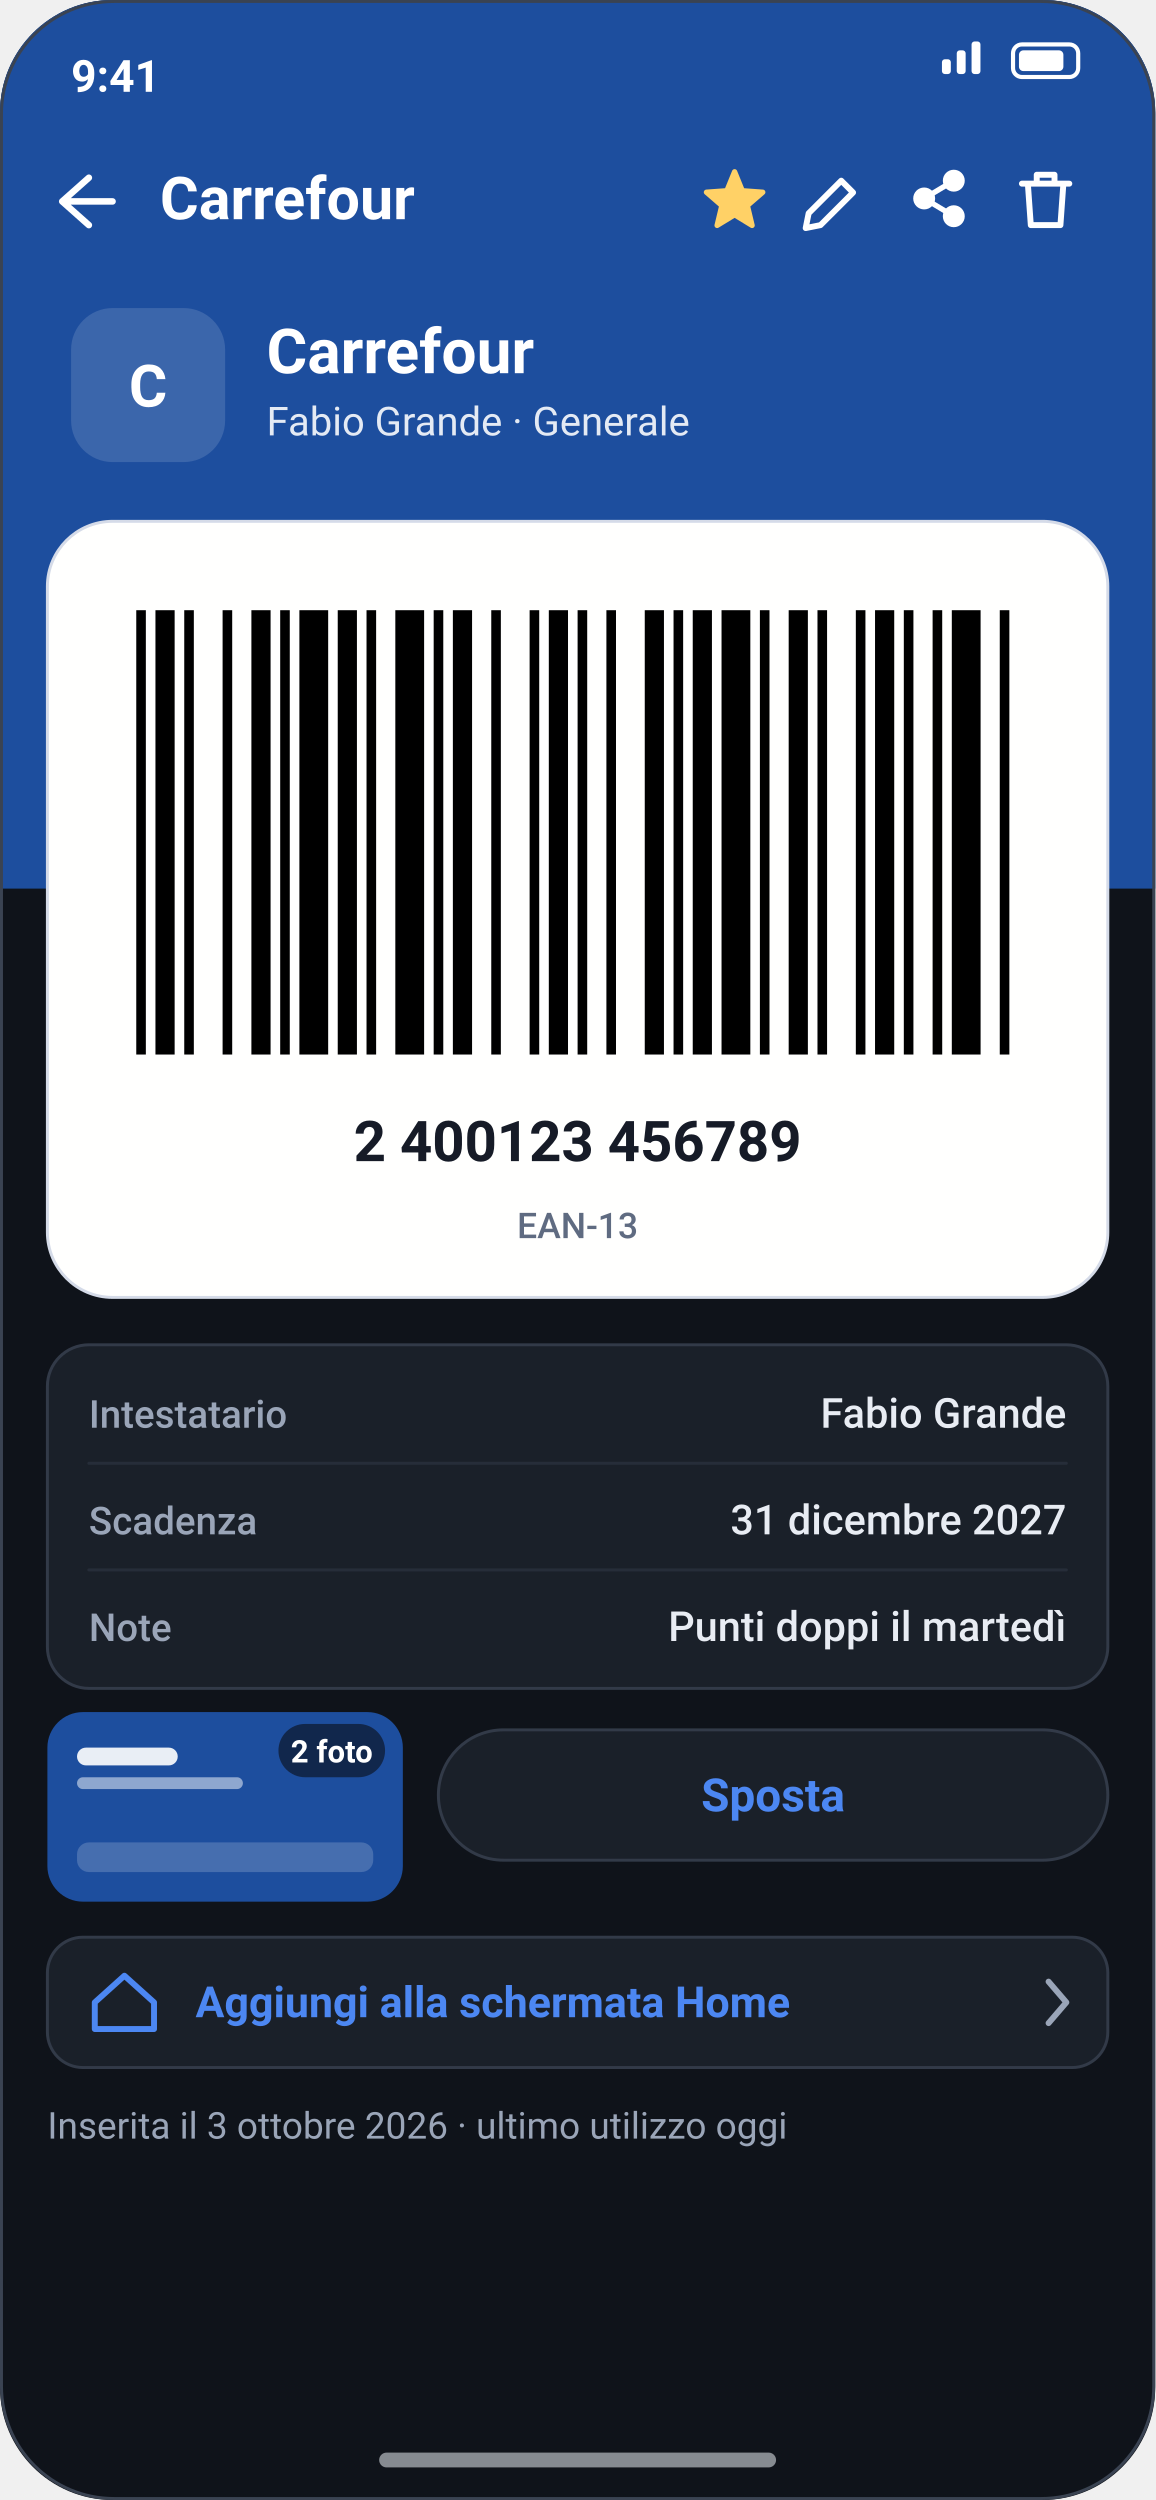
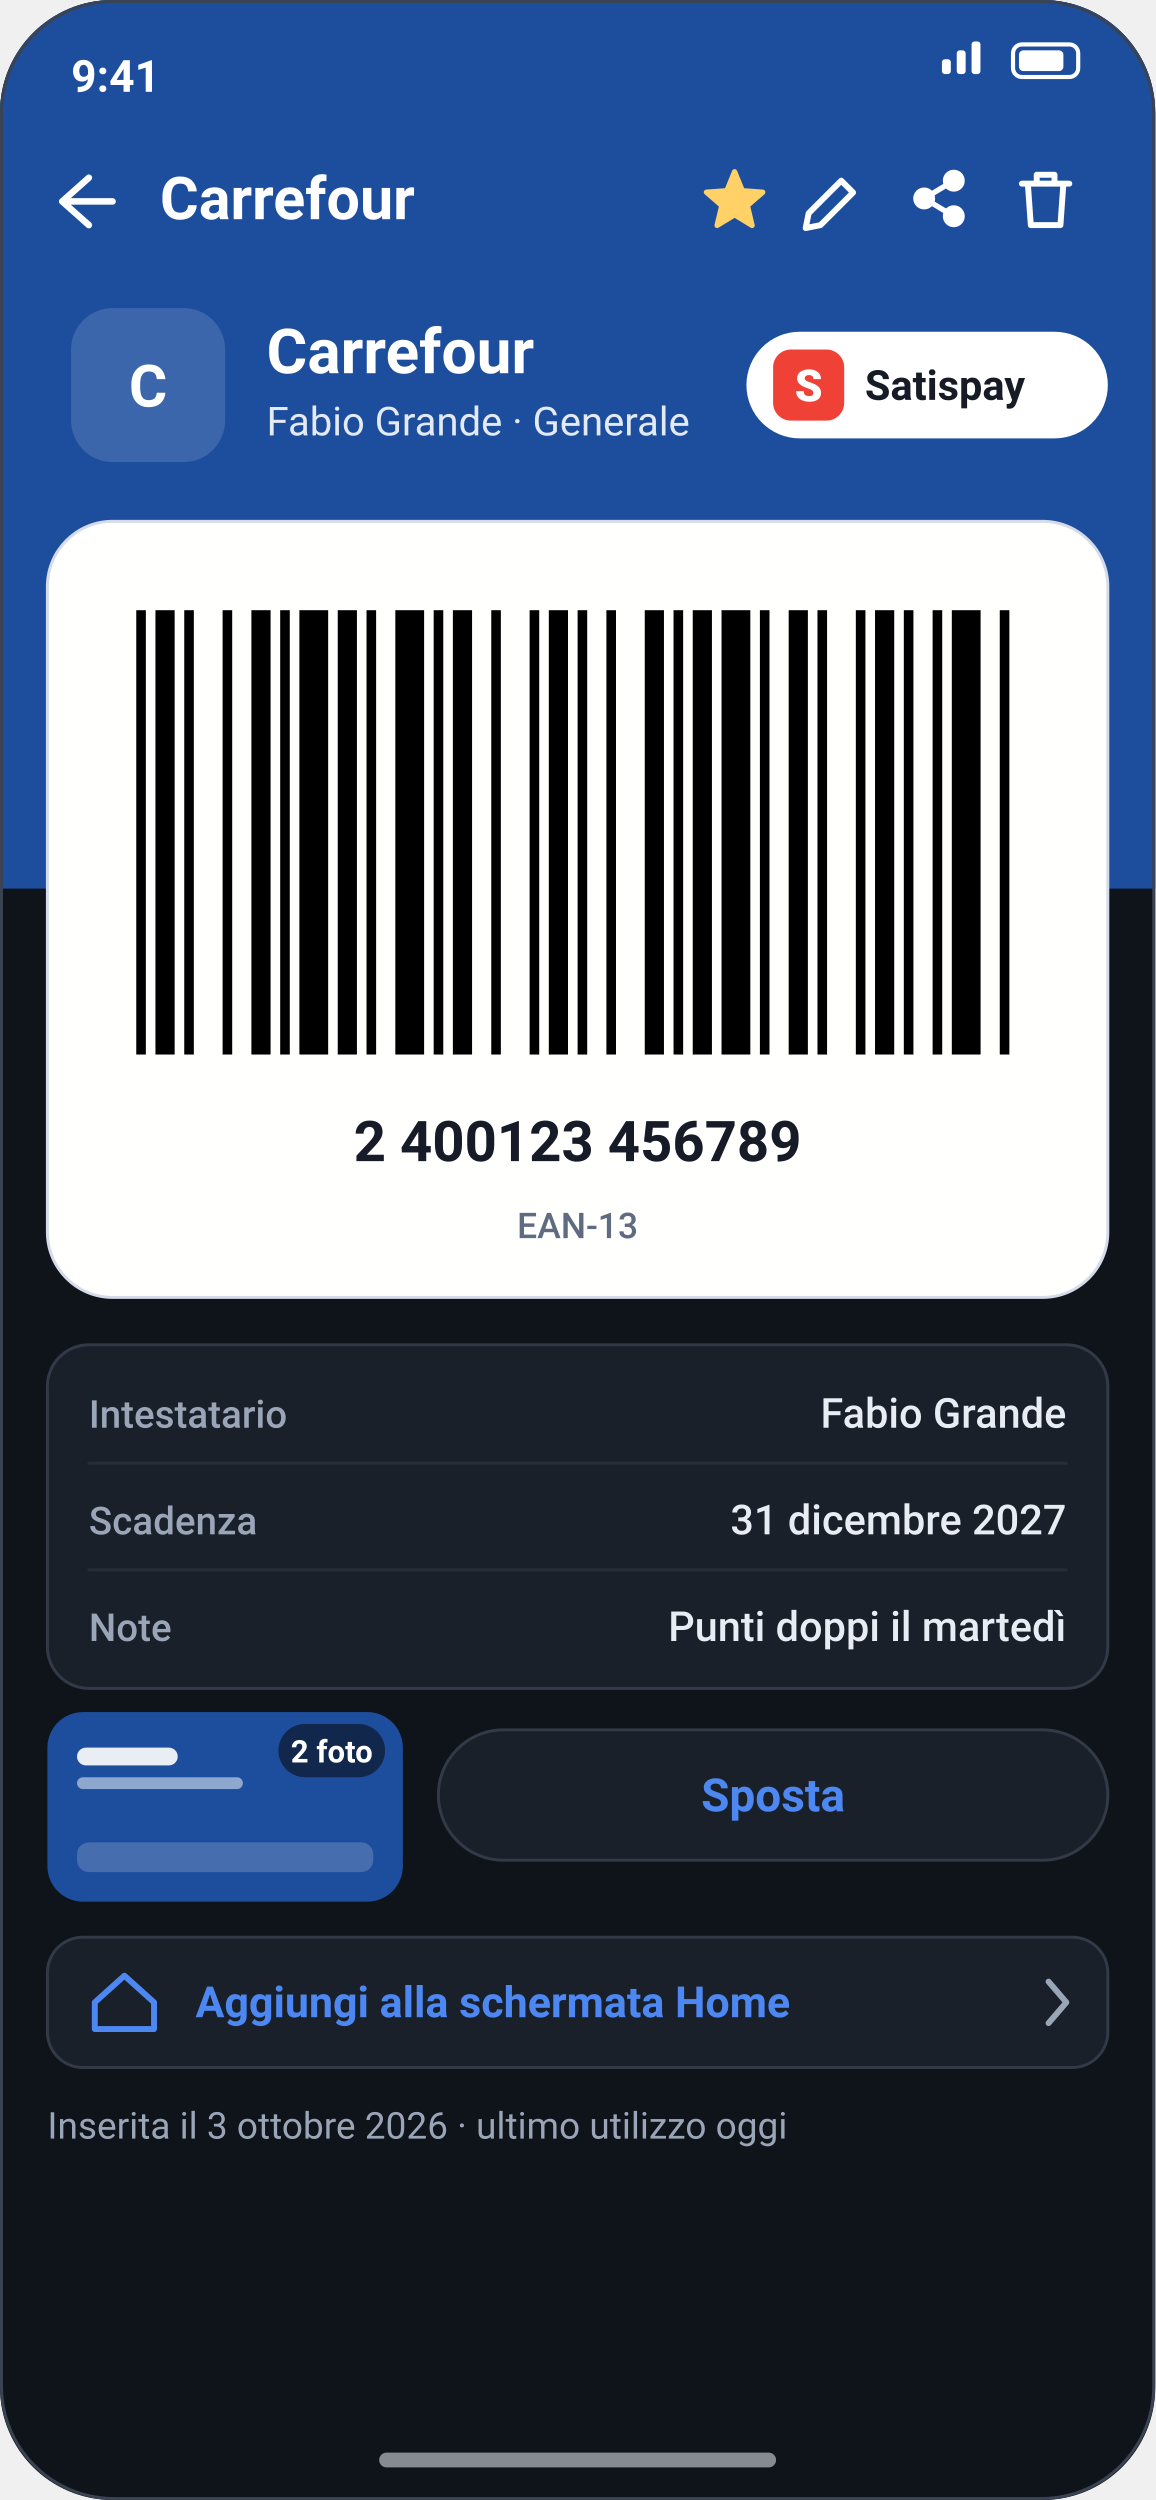
<svg xmlns="http://www.w3.org/2000/svg" viewBox="0 0 390 844" width="390" height="844" font-family="Roboto, Inter, 'Helvetica Neue', Arial, sans-serif">
  <defs>
    <clipPath id="s">
      <rect width="390" height="844" rx="38" />
    </clipPath>
  </defs>
  <g clip-path="url(#s)">
    <rect x="0" y="0" width="390" height="844" rx="0" fill="#0F131A" opacity="1" />
    <rect x="0" y="0" width="390" height="300" rx="0" fill="#1D4E9E" opacity="1" />
    <path d="M30 60 L21 68 L30 76 M21 68 H38" fill="none" stroke="#fff" stroke-width="2.2" stroke-linecap="round" stroke-linejoin="round" />
    <text x="54" y="74" font-size="20" font-weight="600" fill="#fff" text-anchor="start" opacity="1">Carrefour</text>
    <polygon points="248.0,58.0 250.6,64.4 257.5,64.9 252.3,69.4 253.9,76.1 248.0,72.5 242.1,76.1 243.7,69.4 238.5,64.9 245.4,64.4" fill="#FFD166" stroke="#FFD166" stroke-width="1.8" stroke-linejoin="round" />
    <path d="M272 77 L273 72 L284 61 L288 65 L277 76 Z" fill="none" stroke="#fff" stroke-width="2" stroke-linejoin="round" />
    <g stroke="#fff" stroke-width="1.8" fill="#fff">
      <path d="M322 61 L312 67 L322 73" fill="none" />
      <circle cx="322" cy="61" r="2.8" />
      <circle cx="312" cy="67" r="2.8" />
      <circle cx="322" cy="73" r="2.8" />
    </g>
    <g fill="none" stroke="#fff" stroke-width="2" stroke-linecap="round" stroke-linejoin="round">
      <path d="M345 62 H361 M350 62 V59 H356 V62 M347 62 L348 76 H358 L359 62" />
    </g>
    <rect x="24" y="104" width="52" height="52" rx="14.04" fill="#ffffff22" opacity="1" />
    <text x="50.0" y="137.28" font-size="19.76" font-weight="700" fill="#fff" text-anchor="middle" opacity="1">C</text>
    <text x="90" y="126" font-size="21" font-weight="700" fill="#fff" text-anchor="start" opacity="1">Carrefour</text>
    <text x="90" y="147" font-size="13.5" font-weight="400" fill="#fff" text-anchor="start" opacity="0.88">Fabio Grande · Generale</text>
+     <rect x="252" y="112" width="122" height="36" rx="18" fill="#FFFFFF" opacity="1" />
+     <rect x="261" y="118" width="24" height="24" rx="6" fill="#EF4136" />
+     <text x="273" y="135.5" font-size="15" font-weight="800" fill="#fff" text-anchor="middle">S</text>
+     <text x="292" y="135" font-size="14" font-weight="600" fill="#161B26" text-anchor="start" opacity="1">Satispay</text>
    <rect x="16" y="176" width="358" height="262" rx="22" fill="#FFFFFE" stroke="#D5DBE8" stroke-width="1" opacity="1" />
    <rect x="46.00" y="206" width="3.24" height="150" fill="#000" />
    <rect x="52.48" y="206" width="6.48" height="150" fill="#000" />
    <rect x="62.20" y="206" width="3.24" height="150" fill="#000" />
    <rect x="75.15" y="206" width="3.24" height="150" fill="#000" />
    <rect x="84.87" y="206" width="6.48" height="150" fill="#000" />
    <rect x="94.59" y="206" width="3.24" height="150" fill="#000" />
    <rect x="101.07" y="206" width="9.72" height="150" fill="#000" />
    <rect x="114.02" y="206" width="6.48" height="150" fill="#000" />
    <rect x="123.74" y="206" width="3.24" height="150" fill="#000" />
    <rect x="133.46" y="206" width="9.72" height="150" fill="#000" />
    <rect x="146.41" y="206" width="3.24" height="150" fill="#000" />
    <rect x="152.89" y="206" width="6.48" height="150" fill="#000" />
    <rect x="165.85" y="206" width="3.24" height="150" fill="#000" />
    <rect x="178.80" y="206" width="3.24" height="150" fill="#000" />
    <rect x="185.28" y="206" width="6.48" height="150" fill="#000" />
    <rect x="195.00" y="206" width="3.24" height="150" fill="#000" />
    <rect x="204.72" y="206" width="3.24" height="150" fill="#000" />
    <rect x="217.67" y="206" width="6.48" height="150" fill="#000" />
    <rect x="227.39" y="206" width="3.24" height="150" fill="#000" />
    <rect x="233.87" y="206" width="6.48" height="150" fill="#000" />
    <rect x="243.59" y="206" width="9.72" height="150" fill="#000" />
    <rect x="256.54" y="206" width="3.24" height="150" fill="#000" />
    <rect x="266.26" y="206" width="6.48" height="150" fill="#000" />
    <rect x="275.98" y="206" width="3.24" height="150" fill="#000" />
    <rect x="288.93" y="206" width="3.24" height="150" fill="#000" />
    <rect x="295.41" y="206" width="6.48" height="150" fill="#000" />
    <rect x="305.13" y="206" width="3.24" height="150" fill="#000" />
    <rect x="314.85" y="206" width="3.24" height="150" fill="#000" />
    <rect x="321.33" y="206" width="9.72" height="150" fill="#000" />
    <rect x="337.52" y="206" width="3.24" height="150" fill="#000" />
    <text x="195" y="392" font-size="19" font-weight="600" fill="#161B27" text-anchor="middle" opacity="1">2 400123 456789</text>
    <text x="195" y="418" font-size="12" font-weight="500" fill="#5F6B81" text-anchor="middle" opacity="1">EAN-13</text>
    <rect x="16" y="454" width="358" height="116" rx="14" fill="#1A2029" stroke="#323A48" stroke-width="1" opacity="1" />
    <text x="30" y="482" font-size="13" font-weight="500" fill="#9AA5B8" text-anchor="start" opacity="1">Intestatario</text>
    <text x="360" y="482" font-size="14" font-weight="500" fill="#E8ECF3" text-anchor="end" opacity="1">Fabio Grande</text>
    <line x1="30" y1="494" x2="360" y2="494" stroke="#262D39" stroke-width="1" stroke-linecap="round" />
    <text x="30" y="518" font-size="13" font-weight="500" fill="#9AA5B8" text-anchor="start" opacity="1">Scadenza</text>
    <text x="360" y="518" font-size="14" font-weight="500" fill="#E8ECF3" text-anchor="end" opacity="1">31 dicembre 2027</text>
    <line x1="30" y1="530" x2="360" y2="530" stroke="#262D39" stroke-width="1" stroke-linecap="round" />
    <text x="30" y="554" font-size="13" font-weight="500" fill="#9AA5B8" text-anchor="start" opacity="1">Note</text>
    <text x="360" y="554" font-size="14" font-weight="500" fill="#E8ECF3" text-anchor="end" opacity="1">Punti doppi il martedì</text>
    <rect x="16" y="578" width="120" height="64" rx="12" fill="#1D4E9E" opacity="1" />
    <rect x="26" y="590" width="34" height="6" rx="3" fill="#ffffff" opacity="0.9" />
    <rect x="26" y="600" width="56" height="4" rx="2" fill="#ffffff" opacity="0.5" />
    <rect x="26" y="622" width="100" height="10" rx="4" fill="#ffffff" opacity="0.18" />
    <rect x="94" y="582" width="36" height="18" rx="9" fill="#0B1220" opacity="0.65" />
    <text x="112" y="595" font-size="10.5" font-weight="600" fill="#fff" text-anchor="middle" opacity="1">2 foto</text>
    <rect x="148" y="584" width="226" height="44" rx="22.0" fill="#1A2029" stroke="#323A48" stroke-width="1" opacity="1" />
    <text x="261.0" y="611.5" font-size="15.5" font-weight="600" fill="#4C87F2" text-anchor="middle" opacity="1">Sposta</text>
    <rect x="16" y="654" width="358" height="44" rx="12" fill="#1A2029" stroke="#323A48" stroke-width="1" opacity="1" />
    <path d="M32 676 L42 667 L52 676 V685 H32 Z" fill="none" stroke="#4C87F2" stroke-width="2" stroke-linejoin="round" />
    <text x="66" y="681" font-size="14.5" font-weight="600" fill="#4C87F2" text-anchor="start" opacity="1">Aggiungi alla schermata Home</text>
    <path d="M354 669 l6 7 l-6 7" fill="none" stroke="#9AA5B8" stroke-width="2" stroke-linecap="round" stroke-linejoin="round" />
    <text x="16" y="722" font-size="12.5" font-weight="400" fill="#9AA5B8" text-anchor="start" opacity="1">Inserita il 3 ottobre 2026 · ultimo utilizzo oggi</text>
    <text x="24" y="31" font-size="15" font-weight="600" fill="#fff" text-anchor="start" opacity="1">9:41</text>
    <g fill="#fff">
      <rect x="318" y="20" width="3" height="5" rx="1" />
      <rect x="323" y="17" width="3" height="8" rx="1" />
      <rect x="328" y="14" width="3" height="11" rx="1" />
      <rect x="342" y="15" width="22" height="11" rx="3" fill="none" stroke="#fff" stroke-width="1.4" />
      <rect x="344" y="17" width="15" height="7" rx="1.5" />
    </g>
    <rect x="128" y="828" width="134" height="5" rx="2.5" fill="#E8ECF3" opacity="0.55" />
  </g>
  <rect x=".5" y=".5" width="389" height="843" rx="38" fill="none" stroke="#3A4352" />
</svg>
